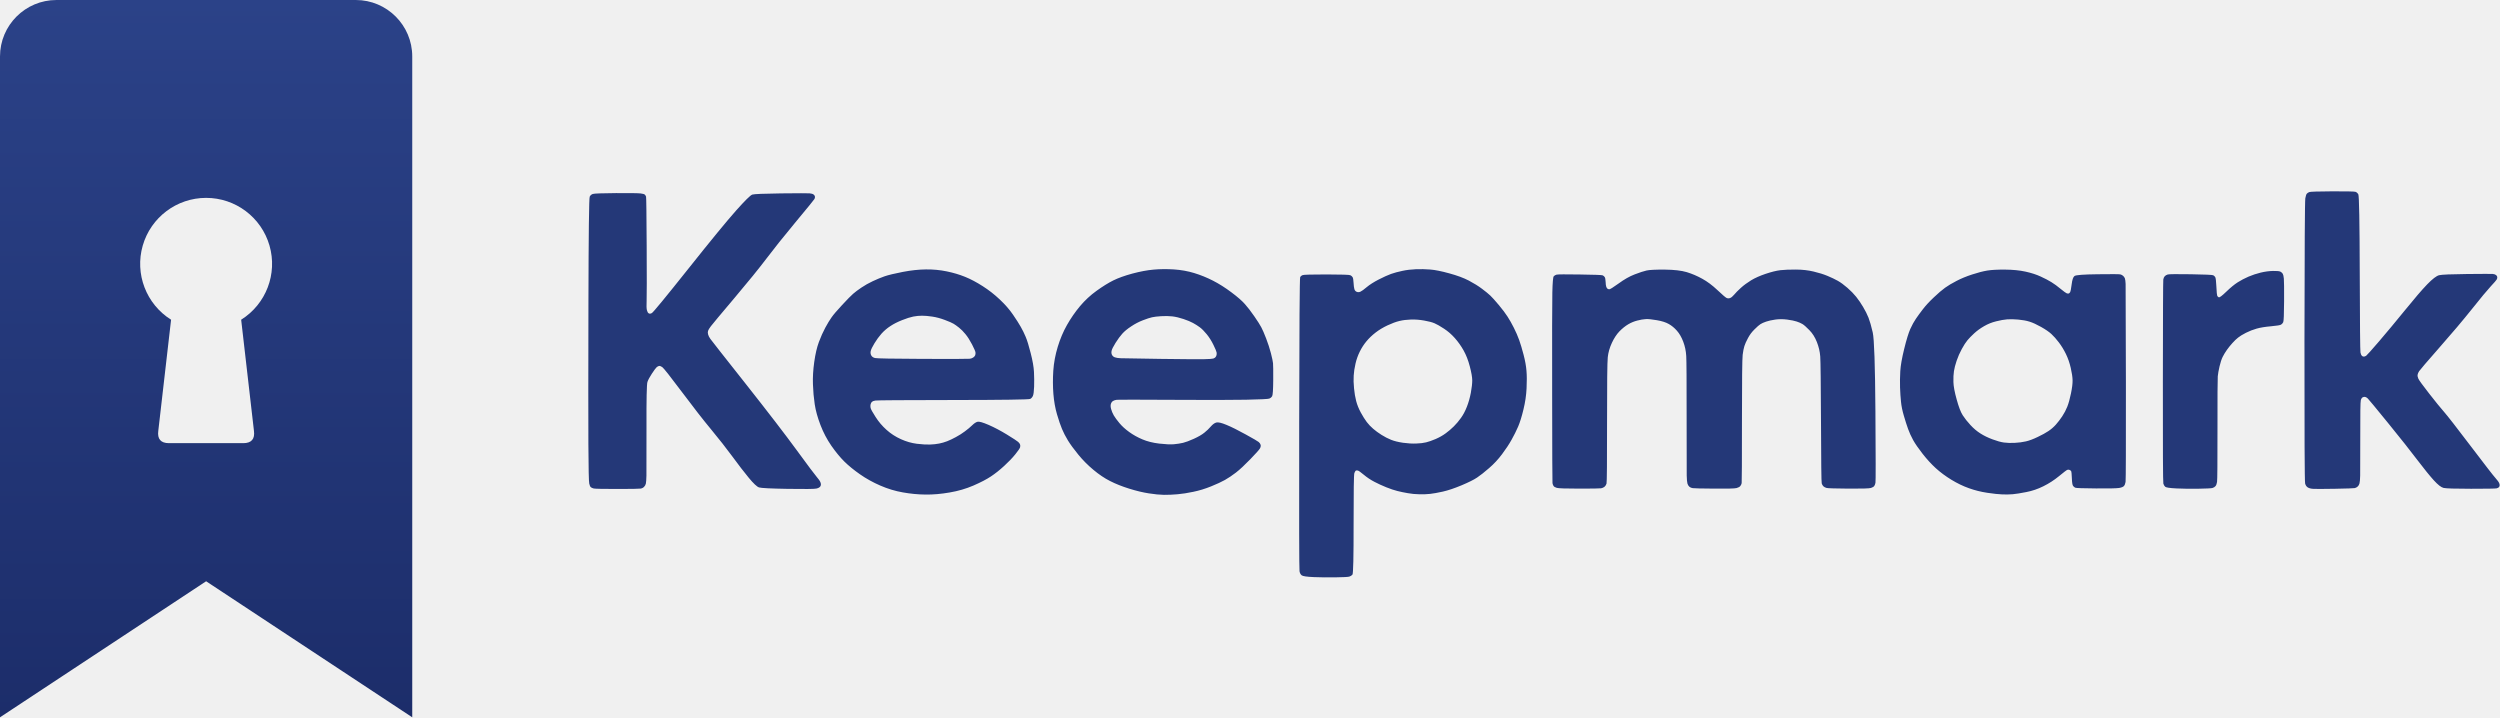
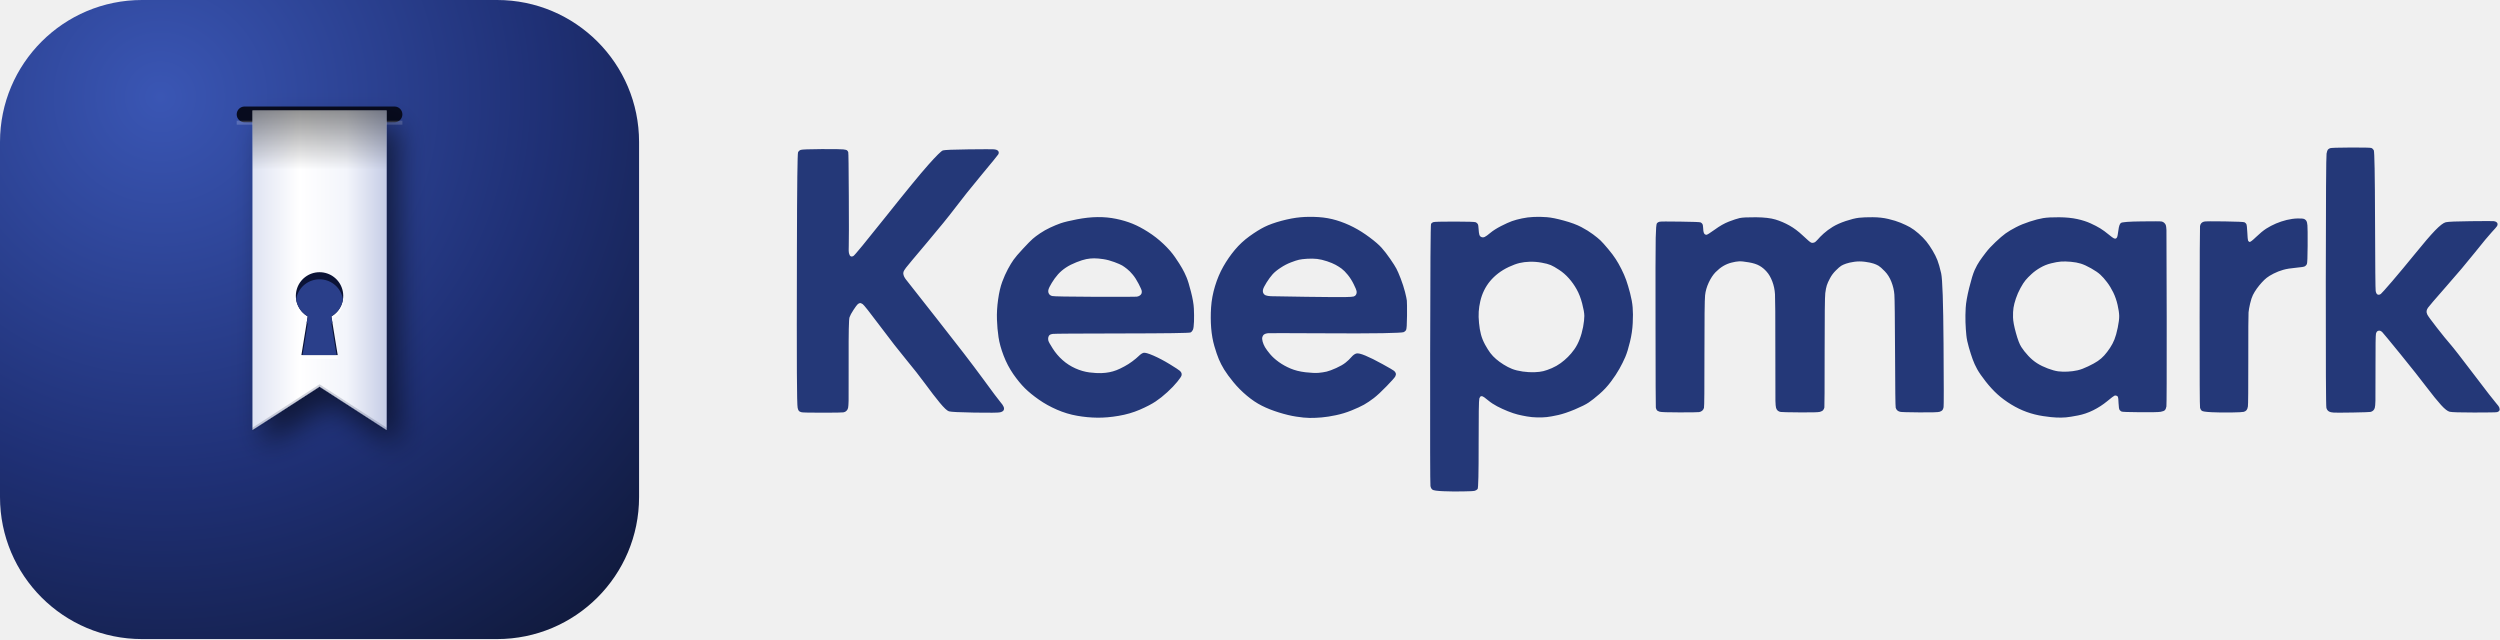
- <svg xmlns="http://www.w3.org/2000/svg" viewBox="0 0 522.79 150" width="522.79" height="150">
+ <svg xmlns="http://www.w3.org/2000/svg" viewBox="0 0 586.79 150" width="586.79" height="150">
  <defs>
-     <linearGradient id="g" x1="0" y1="0" x2="0" y2="1">
-       <stop offset="0" stop-color="#2B4288" />
-       <stop offset="1" stop-color="#1C2D6A" />
+     <radialGradient id="r" cx="0.25" cy="0.15" r="1.1">
+       <stop offset="0" stop-color="#3a56b4" />
+       <stop offset="0.55" stop-color="#1f3075" />
+       <stop offset="1" stop-color="#0f1838" />
+     </radialGradient>
+     <filter id="s" x="-50%" y="-20%" width="200%" height="150%">
+       <feDropShadow dx="3" dy="4" stdDeviation="3.5" flood-color="#000" flood-opacity="0.55" />
+     </filter>
+     <linearGradient id="c" x1="0" y1="0" x2="1" y2="0">
+       <stop offset="0" stop-color="#dfe3f2" />
+       <stop offset="0.35" stop-color="#fff" />
+       <stop offset="0.7" stop-color="#f3f5fb" />
+       <stop offset="1" stop-color="#c6cde6" />
    </linearGradient>
+     <linearGradient id="t" x1="0" y1="0" x2="0" y2="1">
+       <stop offset="0" stop-color="#000" stop-opacity="0.45" />
+       <stop offset="1" stop-color="#000" stop-opacity="0" />
+     </linearGradient>
+     <clipPath id="k">
+       <path d="M54 42a6 6 0 0 0-3 11.2L49.4 63h9.2L57 53.2A6 6 0 0 0 54 42z" />
+     </clipPath>
+     <clipPath id="b">
+       <path d="M37 1h34v81l-17-11-17 11z" />
+     </clipPath>
+     <clipPath id="q">
+       <rect width="108" height="108" rx="24" />
+     </clipPath>
  </defs>
-   <path transform="translate(0.000,0.000) scale(0.86207)" fill-rule="evenodd" fill="url(#g)" d="M0,13.7 A13.7,13.7 0 0 1 13.7,0 L86.3,0 A13.7,13.7 0 0 1 100,13.7 L100,174 L50,141 L0,174 Z M41.500,77.555 A16.000,16.000 0 1 1 58.500,77.555 L61.600,104.500 Q62.000,107.500 59.000,107.500 L41.000,107.500 Q38.000,107.500 38.400,104.500 Z" />
-   <path transform="translate(123.000,40.000) scale(1)" fill-rule="evenodd" fill="#243878" d="M359.90,0.17 Q360.23,0.03 364.73,0.01 Q369.23,0.00 369.56,0.11 Q369.90,0.22 370.16,0.63 Q370.42,1.03 370.46,17.12 Q370.51,33.20 370.61,33.70 Q370.71,34.20 370.89,34.39 Q371.06,34.57 371.31,34.57 Q371.56,34.57 371.82,34.38 Q372.07,34.20 374.51,31.37 Q376.94,28.53 379.92,24.87 Q382.89,21.20 384.56,19.47 Q386.23,17.75 387.06,17.55 Q387.90,17.35 392.90,17.30 Q397.90,17.25 398.31,17.29 Q398.73,17.34 398.96,17.52 Q399.20,17.70 399.22,17.95 Q399.24,18.20 399.10,18.45 Q398.96,18.70 397.84,19.90 Q396.73,21.10 393.90,24.65 Q391.06,28.21 387.10,32.70 Q383.15,37.20 382.88,37.62 Q382.61,38.03 382.56,38.37 Q382.50,38.70 382.72,39.20 Q382.95,39.70 384.96,42.28 Q386.98,44.87 388.08,46.12 Q389.18,47.37 393.66,53.28 Q398.15,59.20 398.83,59.95 Q399.51,60.70 399.65,61.12 Q399.79,61.53 399.63,61.78 Q399.47,62.03 399.10,62.12 Q398.73,62.21 393.73,62.21 Q388.73,62.21 387.98,62.03 Q387.23,61.85 385.95,60.44 Q384.67,59.03 382.53,56.22 Q380.40,53.40 376.40,48.48 Q372.40,43.57 372.15,43.34 Q371.90,43.10 371.65,43.02 Q371.40,42.93 371.11,43.07 Q370.82,43.20 370.68,43.70 Q370.55,44.20 370.57,51.20 Q370.58,58.20 370.55,59.45 Q370.52,60.70 370.40,61.12 Q370.28,61.53 370.01,61.76 Q369.73,62.00 369.40,62.07 Q369.06,62.14 365.31,62.21 Q361.56,62.27 360.81,62.23 Q360.06,62.20 359.63,61.95 Q359.20,61.70 359.04,61.12 Q358.88,60.53 358.90,31.37 Q358.93,2.20 359.08,1.45 Q359.22,0.70 359.39,0.51 Q359.56,0.31 359.90,0.17Z M5.81,0.38 Q10.23,0.36 10.95,0.45 Q11.66,0.53 11.84,0.70 Q12.02,0.87 12.10,1.12 Q12.18,1.37 12.23,11.37 Q12.28,21.37 12.22,22.87 Q12.15,24.37 12.28,24.86 Q12.40,25.36 12.65,25.52 Q12.90,25.69 13.31,25.47 Q13.73,25.25 20.90,16.25 Q28.06,7.25 30.90,4.06 Q33.74,0.87 34.32,0.69 Q34.90,0.51 40.31,0.44 Q45.73,0.38 46.31,0.43 Q46.90,0.49 47.14,0.68 Q47.39,0.87 47.42,1.12 Q47.45,1.37 47.31,1.62 Q47.18,1.87 43.37,6.45 Q39.57,11.03 37.24,14.12 Q34.91,17.20 30.54,22.37 Q26.18,27.53 25.67,28.20 Q25.16,28.87 25.06,29.20 Q24.96,29.53 25.08,29.95 Q25.19,30.37 25.55,30.87 Q25.90,31.37 32.95,40.28 Q39.99,49.20 43.59,54.12 Q47.18,59.03 47.79,59.73 Q48.40,60.42 48.58,60.89 Q48.76,61.37 48.55,61.70 Q48.34,62.03 47.70,62.17 Q47.06,62.31 41.73,62.23 Q36.40,62.14 35.73,61.93 Q35.06,61.71 33.56,59.89 Q32.06,58.07 30.15,55.46 Q28.23,52.85 25.73,49.83 Q23.23,46.82 19.57,41.93 Q15.90,37.03 15.48,36.76 Q15.06,36.48 14.81,36.53 Q14.56,36.58 14.30,36.81 Q14.05,37.03 13.33,38.12 Q12.62,39.20 12.39,39.87 Q12.16,40.53 12.19,49.37 Q12.21,58.20 12.18,59.45 Q12.15,60.70 12.06,61.12 Q11.97,61.53 11.68,61.81 Q11.40,62.10 10.98,62.17 Q10.56,62.25 6.06,62.25 Q1.56,62.25 1.15,62.15 Q0.73,62.04 0.54,61.87 Q0.35,61.70 0.22,61.12 Q0.08,60.53 0.04,52.87 Q0.00,45.20 0.05,23.37 Q0.10,1.53 0.32,1.12 Q0.54,0.70 0.97,0.56 Q1.40,0.41 5.81,0.38Z M118.23,16.38 Q120.23,16.20 122.48,16.34 Q124.73,16.49 126.73,17.10 Q128.73,17.71 130.65,18.69 Q132.56,19.67 134.48,21.11 Q136.40,22.54 137.31,23.57 Q138.23,24.60 139.30,26.15 Q140.37,27.70 140.76,28.45 Q141.16,29.20 141.77,30.78 Q142.38,32.37 142.77,33.87 Q143.15,35.37 143.21,35.95 Q143.27,36.53 143.25,39.53 Q143.23,42.53 143.02,42.87 Q142.81,43.20 142.44,43.35 Q142.06,43.50 137.56,43.59 Q133.06,43.68 122.06,43.61 Q111.06,43.55 110.56,43.60 Q110.06,43.66 109.76,43.85 Q109.45,44.03 109.31,44.45 Q109.17,44.87 109.35,45.53 Q109.53,46.20 109.91,46.87 Q110.30,47.53 111.10,48.49 Q111.90,49.45 113.15,50.35 Q114.40,51.25 115.90,51.88 Q117.40,52.52 119.40,52.76 Q121.40,52.99 122.48,52.90 Q123.56,52.80 124.40,52.60 Q125.23,52.40 126.65,51.76 Q128.06,51.12 128.84,50.49 Q129.62,49.87 130.19,49.20 Q130.77,48.53 131.33,48.36 Q131.90,48.19 133.48,48.85 Q135.06,49.50 137.48,50.84 Q139.90,52.17 140.21,52.43 Q140.53,52.70 140.62,53.03 Q140.70,53.37 140.47,53.78 Q140.23,54.20 138.46,56.03 Q136.68,57.87 135.46,58.82 Q134.23,59.76 133.15,60.37 Q132.06,60.98 130.23,61.72 Q128.40,62.46 126.56,62.84 Q124.73,63.23 123.23,63.36 Q121.73,63.49 120.40,63.48 Q119.06,63.46 117.23,63.17 Q115.40,62.89 113.15,62.19 Q110.90,61.49 109.15,60.60 Q107.40,59.72 105.65,58.25 Q103.90,56.79 102.50,55.08 Q101.10,53.37 100.33,52.12 Q99.57,50.87 99.08,49.70 Q98.59,48.53 98.03,46.62 Q97.47,44.70 97.28,42.37 Q97.10,40.03 97.26,37.53 Q97.43,35.03 98.19,32.53 Q98.95,30.03 100.13,27.95 Q101.31,25.87 102.84,24.03 Q104.38,22.20 106.30,20.82 Q108.23,19.43 109.79,18.65 Q111.36,17.87 113.79,17.21 Q116.23,16.56 118.23,16.38Z M65.79,16.86 Q68.40,16.36 70.65,16.34 Q72.90,16.32 74.98,16.75 Q77.06,17.18 78.81,17.89 Q80.56,18.60 82.48,19.83 Q84.40,21.05 86.07,22.63 Q87.74,24.20 88.82,25.78 Q89.91,27.37 90.47,28.37 Q91.04,29.37 91.49,30.45 Q91.95,31.53 92.54,33.87 Q93.14,36.20 93.22,37.78 Q93.30,39.37 93.25,40.87 Q93.19,42.37 93.00,42.78 Q92.82,43.20 92.44,43.42 Q92.06,43.63 76.31,43.65 Q60.56,43.67 60.06,43.76 Q59.56,43.84 59.35,44.02 Q59.15,44.20 59.06,44.53 Q58.97,44.87 59.05,45.28 Q59.13,45.70 60.10,47.20 Q61.06,48.71 62.40,49.90 Q63.73,51.09 65.40,51.84 Q67.06,52.59 68.73,52.80 Q70.40,53.00 71.48,52.96 Q72.56,52.92 73.40,52.75 Q74.23,52.59 75.06,52.27 Q75.90,51.94 76.89,51.40 Q77.89,50.87 78.78,50.20 Q79.68,49.53 80.29,48.94 Q80.90,48.34 81.40,48.20 Q81.90,48.06 83.73,48.85 Q85.56,49.65 87.56,50.87 Q89.56,52.10 89.90,52.40 Q90.23,52.69 90.31,52.95 Q90.40,53.20 90.32,53.53 Q90.23,53.87 89.32,55.00 Q88.40,56.14 86.98,57.44 Q85.56,58.74 84.22,59.63 Q82.87,60.53 80.55,61.54 Q78.23,62.54 75.56,62.99 Q72.90,63.45 70.56,63.42 Q68.23,63.40 65.81,62.97 Q63.40,62.55 61.08,61.54 Q58.76,60.53 56.83,59.18 Q54.90,57.83 53.56,56.51 Q52.23,55.19 50.84,53.20 Q49.46,51.20 48.57,48.87 Q47.67,46.53 47.37,44.53 Q47.07,42.53 47.00,40.37 Q46.92,38.20 47.27,35.70 Q47.62,33.20 48.24,31.53 Q48.86,29.87 49.58,28.53 Q50.30,27.20 50.89,26.37 Q51.47,25.53 53.10,23.78 Q54.73,22.02 55.40,21.44 Q56.06,20.86 57.15,20.13 Q58.23,19.40 59.51,18.80 Q60.79,18.20 61.98,17.78 Q63.18,17.37 65.79,16.86Z M170.23,16.65 Q171.56,16.36 173.06,16.30 Q174.56,16.24 176.06,16.36 Q177.56,16.47 180.06,17.16 Q182.56,17.84 184.16,18.68 Q185.77,19.53 186.91,20.39 Q188.06,21.25 188.65,21.81 Q189.23,22.36 190.42,23.78 Q191.61,25.20 192.25,26.21 Q192.90,27.21 193.57,28.54 Q194.24,29.87 194.69,31.12 Q195.13,32.37 195.61,34.20 Q196.09,36.03 196.21,37.53 Q196.34,39.03 196.23,41.20 Q196.13,43.37 195.58,45.62 Q195.04,47.87 194.47,49.20 Q193.90,50.52 193.10,51.95 Q192.31,53.37 191.10,54.98 Q189.90,56.59 188.39,57.89 Q186.88,59.20 185.89,59.86 Q184.90,60.53 182.65,61.48 Q180.40,62.42 178.73,62.80 Q177.06,63.17 176.06,63.28 Q175.06,63.39 173.81,63.36 Q172.56,63.34 171.40,63.13 Q170.23,62.93 169.23,62.68 Q168.23,62.43 166.90,61.90 Q165.56,61.36 164.40,60.75 Q163.23,60.14 162.23,59.31 Q161.23,58.48 160.98,58.41 Q160.73,58.34 160.56,58.40 Q160.40,58.47 160.22,58.92 Q160.05,59.37 160.06,69.62 Q160.07,79.87 159.82,80.16 Q159.56,80.46 159.15,80.58 Q158.73,80.70 156.31,80.73 Q153.90,80.77 151.73,80.68 Q149.56,80.59 149.21,80.31 Q148.85,80.03 148.75,79.45 Q148.64,78.87 148.68,48.53 Q148.72,18.20 148.89,17.93 Q149.06,17.66 149.40,17.53 Q149.73,17.39 154.40,17.39 Q159.06,17.40 159.37,17.55 Q159.68,17.70 159.84,17.95 Q160.01,18.20 160.05,19.12 Q160.10,20.03 160.22,20.45 Q160.34,20.87 160.70,21.02 Q161.06,21.18 161.48,21.00 Q161.90,20.81 162.81,20.04 Q163.73,19.27 165.31,18.45 Q166.90,17.64 167.90,17.28 Q168.90,16.93 170.23,16.65Z M221.31,16.57 Q222.23,16.36 225.15,16.38 Q228.06,16.41 229.73,16.91 Q231.40,17.42 232.98,18.30 Q234.56,19.17 236.15,20.67 Q237.73,22.16 238.06,22.31 Q238.40,22.46 238.77,22.33 Q239.15,22.20 239.64,21.62 Q240.13,21.03 241.04,20.20 Q241.96,19.37 243.18,18.62 Q244.40,17.88 246.23,17.26 Q248.06,16.65 249.31,16.50 Q250.56,16.36 252.56,16.37 Q254.56,16.38 256.23,16.78 Q257.90,17.17 259.15,17.69 Q260.40,18.21 261.31,18.72 Q262.23,19.24 263.31,20.18 Q264.40,21.13 265.15,22.06 Q265.90,23.00 266.60,24.18 Q267.31,25.37 267.74,26.45 Q268.16,27.53 268.62,29.53 Q269.08,31.53 269.18,46.03 Q269.28,60.53 269.19,60.95 Q269.11,61.37 268.94,61.62 Q268.76,61.87 268.25,62.04 Q267.73,62.21 263.56,62.18 Q259.40,62.15 258.98,62.04 Q258.56,61.93 258.31,61.70 Q258.06,61.46 257.95,61.08 Q257.84,60.70 257.80,48.37 Q257.75,36.03 257.64,34.53 Q257.53,33.03 256.94,31.53 Q256.35,30.03 255.37,29.04 Q254.40,28.04 253.90,27.75 Q253.40,27.46 252.73,27.24 Q252.06,27.01 250.73,26.83 Q249.40,26.66 248.23,26.83 Q247.06,27.00 246.31,27.26 Q245.56,27.52 245.15,27.78 Q244.73,28.04 243.90,28.87 Q243.06,29.69 242.53,30.70 Q241.99,31.70 241.78,32.37 Q241.57,33.03 241.42,34.20 Q241.27,35.37 241.27,48.03 Q241.27,60.70 241.21,61.03 Q241.14,61.37 240.93,61.63 Q240.73,61.90 240.15,62.06 Q239.56,62.22 235.48,62.18 Q231.40,62.15 230.98,62.08 Q230.56,62.02 230.27,61.78 Q229.99,61.53 229.87,61.12 Q229.75,60.70 229.72,59.45 Q229.69,58.20 229.70,47.12 Q229.71,36.03 229.62,34.45 Q229.53,32.87 228.99,31.45 Q228.45,30.03 227.67,29.16 Q226.90,28.28 225.98,27.76 Q225.06,27.23 223.48,26.96 Q221.90,26.68 221.15,26.73 Q220.40,26.77 219.40,27.03 Q218.40,27.28 217.48,27.82 Q216.56,28.37 215.66,29.28 Q214.77,30.20 214.07,31.70 Q213.37,33.20 213.21,34.70 Q213.05,36.20 213.06,48.45 Q213.07,60.70 212.95,61.12 Q212.83,61.53 212.54,61.78 Q212.24,62.03 211.82,62.11 Q211.40,62.18 207.23,62.18 Q203.06,62.18 202.55,62.02 Q202.04,61.87 201.87,61.62 Q201.71,61.37 201.65,61.03 Q201.60,60.70 201.58,42.53 Q201.55,24.37 201.62,21.20 Q201.69,18.03 201.91,17.78 Q202.13,17.53 202.51,17.43 Q202.90,17.33 207.40,17.40 Q211.90,17.46 212.15,17.58 Q212.40,17.70 212.57,17.94 Q212.73,18.19 212.76,18.94 Q212.79,19.70 212.89,19.95 Q212.98,20.20 213.10,20.33 Q213.23,20.45 213.48,20.50 Q213.73,20.55 215.48,19.28 Q217.23,18.00 218.81,17.39 Q220.40,16.78 221.31,16.57Z M292.56,16.58 Q293.90,16.36 296.31,16.38 Q298.73,16.40 300.56,16.80 Q302.38,17.20 303.72,17.82 Q305.06,18.43 305.98,19.00 Q306.90,19.57 307.90,20.40 Q308.90,21.22 309.15,21.32 Q309.40,21.42 309.56,21.39 Q309.73,21.36 309.89,21.11 Q310.04,20.87 310.22,19.45 Q310.39,18.03 310.81,17.72 Q311.23,17.40 315.65,17.35 Q320.06,17.29 320.40,17.38 Q320.73,17.46 320.98,17.69 Q321.23,17.91 321.35,18.22 Q321.46,18.53 321.50,19.37 Q321.53,20.20 321.56,40.20 Q321.58,60.20 321.49,60.78 Q321.39,61.37 321.14,61.64 Q320.90,61.91 320.15,62.04 Q319.40,62.17 315.31,62.14 Q311.23,62.11 310.98,61.99 Q310.72,61.87 310.52,61.62 Q310.31,61.37 310.26,60.03 Q310.21,58.70 310.11,58.53 Q310.02,58.37 309.79,58.27 Q309.56,58.17 309.31,58.25 Q309.06,58.34 307.56,59.58 Q306.06,60.81 304.31,61.68 Q302.56,62.55 300.73,62.90 Q298.90,63.26 297.90,63.35 Q296.90,63.43 295.73,63.39 Q294.56,63.35 292.56,63.05 Q290.56,62.75 288.73,62.09 Q286.90,61.44 285.06,60.32 Q283.23,59.20 281.81,57.91 Q280.40,56.62 279.06,54.91 Q277.72,53.20 277.07,52.03 Q276.43,50.87 276.01,49.70 Q275.59,48.53 275.13,46.95 Q274.66,45.37 274.53,44.03 Q274.39,42.70 274.33,41.03 Q274.28,39.37 274.38,37.62 Q274.48,35.87 275.20,32.95 Q275.92,30.03 276.48,28.78 Q277.05,27.53 277.64,26.67 Q278.23,25.80 279.10,24.67 Q279.97,23.53 281.38,22.20 Q282.78,20.87 283.75,20.17 Q284.73,19.47 286.15,18.74 Q287.56,18.00 289.40,17.40 Q291.23,16.80 292.56,16.58Z M349.73,17.01 Q351.06,16.69 352.31,16.66 Q353.56,16.63 353.90,16.82 Q354.23,17.01 354.37,17.27 Q354.52,17.53 354.59,18.28 Q354.66,19.03 354.64,23.03 Q354.62,27.03 354.46,27.37 Q354.30,27.70 354.01,27.88 Q353.73,28.07 351.90,28.23 Q350.06,28.39 348.90,28.72 Q347.73,29.05 346.65,29.60 Q345.56,30.16 345.02,30.60 Q344.47,31.03 343.85,31.72 Q343.23,32.40 342.70,33.14 Q342.18,33.87 341.80,34.62 Q341.43,35.37 341.14,36.62 Q340.85,37.87 340.77,38.70 Q340.70,39.53 340.71,49.87 Q340.72,60.20 340.62,60.78 Q340.53,61.37 340.30,61.65 Q340.06,61.93 339.65,62.05 Q339.23,62.16 336.73,62.20 Q334.23,62.24 332.15,62.14 Q330.06,62.04 329.78,61.79 Q329.50,61.53 329.39,61.12 Q329.27,60.70 329.29,39.78 Q329.31,18.87 329.38,18.45 Q329.45,18.03 329.67,17.78 Q329.90,17.52 330.31,17.40 Q330.73,17.28 335.15,17.35 Q339.56,17.42 339.82,17.56 Q340.08,17.70 340.24,17.95 Q340.40,18.20 340.48,19.91 Q340.56,21.62 340.65,21.83 Q340.73,22.05 340.98,22.17 Q341.23,22.28 342.56,20.99 Q343.90,19.70 344.95,19.03 Q346.00,18.37 347.20,17.85 Q348.40,17.34 349.73,17.01Z M69.81,26.02 Q68.90,26.02 67.98,26.20 Q67.06,26.38 65.65,26.94 Q64.23,27.50 63.19,28.19 Q62.15,28.87 61.33,29.78 Q60.52,30.70 59.87,31.78 Q59.21,32.87 59.09,33.37 Q58.96,33.87 59.18,34.30 Q59.40,34.73 59.98,34.87 Q60.56,35.01 69.98,35.05 Q79.40,35.08 79.81,35.02 Q80.23,34.96 80.53,34.75 Q80.84,34.53 80.93,34.28 Q81.02,34.03 80.99,33.70 Q80.96,33.37 80.27,32.03 Q79.58,30.70 78.89,29.87 Q78.20,29.03 77.55,28.52 Q76.90,28.00 76.40,27.70 Q75.90,27.40 74.56,26.90 Q73.23,26.40 71.98,26.21 Q70.73,26.02 69.81,26.02Z M119.81,26.12 Q118.56,26.20 117.90,26.35 Q117.23,26.50 115.98,26.98 Q114.73,27.46 113.55,28.25 Q112.36,29.03 111.69,29.78 Q111.02,30.53 110.28,31.70 Q109.55,32.87 109.45,33.37 Q109.35,33.87 109.54,34.22 Q109.73,34.58 110.13,34.72 Q110.53,34.87 111.30,34.91 Q112.06,34.95 119.65,35.05 Q127.23,35.15 128.81,35.11 Q130.40,35.08 130.71,34.98 Q131.02,34.87 131.17,34.70 Q131.32,34.53 131.39,34.28 Q131.46,34.03 131.41,33.70 Q131.36,33.37 130.75,32.12 Q130.14,30.87 129.35,29.90 Q128.56,28.93 127.90,28.44 Q127.23,27.95 126.48,27.54 Q125.73,27.13 124.48,26.71 Q123.23,26.29 122.15,26.16 Q121.06,26.04 119.81,26.12Z M172.06,26.82 Q170.73,26.86 169.65,27.12 Q168.56,27.38 167.15,28.04 Q165.73,28.71 164.65,29.55 Q163.56,30.39 162.74,31.38 Q161.92,32.37 161.35,33.53 Q160.77,34.70 160.46,36.03 Q160.15,37.37 160.08,38.53 Q160.00,39.70 160.15,41.20 Q160.29,42.70 160.60,43.87 Q160.90,45.03 161.56,46.26 Q162.23,47.48 162.81,48.25 Q163.40,49.02 164.15,49.66 Q164.90,50.31 165.90,50.94 Q166.90,51.57 167.90,51.97 Q168.90,52.37 170.40,52.59 Q171.90,52.80 173.15,52.75 Q174.40,52.71 175.23,52.50 Q176.06,52.30 177.23,51.80 Q178.40,51.29 179.31,50.62 Q180.23,49.95 181.02,49.16 Q181.82,48.37 182.53,47.37 Q183.24,46.37 183.76,45.03 Q184.28,43.70 184.58,42.12 Q184.87,40.53 184.87,39.53 Q184.86,38.53 184.36,36.62 Q183.86,34.70 183.06,33.28 Q182.27,31.87 181.23,30.70 Q180.19,29.53 178.96,28.73 Q177.73,27.92 176.98,27.60 Q176.23,27.28 174.81,27.03 Q173.40,26.78 172.06,26.82Z M296.73,26.78 Q295.73,26.86 294.40,27.20 Q293.06,27.53 291.90,28.21 Q290.73,28.88 289.83,29.71 Q288.94,30.53 288.42,31.16 Q287.90,31.78 287.24,32.99 Q286.58,34.20 286.16,35.45 Q285.74,36.70 285.60,37.62 Q285.46,38.53 285.49,39.87 Q285.52,41.20 286.17,43.53 Q286.81,45.87 287.44,46.84 Q288.06,47.81 289.06,48.89 Q290.06,49.97 291.15,50.65 Q292.23,51.34 293.65,51.87 Q295.06,52.40 296.06,52.54 Q297.06,52.67 298.31,52.61 Q299.56,52.55 300.65,52.30 Q301.73,52.05 303.13,51.37 Q304.54,50.70 305.38,50.13 Q306.23,49.56 306.91,48.80 Q307.60,48.03 308.25,47.05 Q308.90,46.06 309.30,45.05 Q309.71,44.03 310.07,42.28 Q310.43,40.53 310.41,39.53 Q310.39,38.53 310.03,36.95 Q309.67,35.37 309.02,34.03 Q308.37,32.70 307.55,31.62 Q306.73,30.54 305.98,29.85 Q305.23,29.16 303.81,28.36 Q302.40,27.57 301.40,27.26 Q300.40,26.95 299.06,26.83 Q297.73,26.71 296.73,26.78Z" />
+   <g transform="translate(0.000,0.000) scale(1.38889)">
+     <g clip-path="url(#q)">
+       <rect width="108" height="108" fill="url(#r)" />
+       <g transform="translate(18 18) scale(0.6667)">
+         <rect x="33" y="0" width="42" height="4" rx="2" fill="#070b1e" />
+         <rect x="33" y="3.6" width="42" height="1" fill="rgba(255,255,255,0.18)" />
+         <path d="M37 1h34v81l-17-11-17 11z" fill="url(#c)" filter="url(#s)" />
+         <rect x="37" y="0" width="34" height="16" fill="url(#t)" clip-path="url(#b)" />
+         <path d="M37 82l17-11 17 11" fill="none" stroke="rgba(20,30,70,0.18)" stroke-width="1" />
+         <path d="M54 42a6 6 0 0 0-3 11.2L49.4 63h9.2L57 53.2A6 6 0 0 0 54 42z" fill="#fff" fill-opacity="0.9" transform="translate(0 1)" />
+         <g clip-path="url(#k)">
+           <rect x="40" y="38" width="28" height="30" fill="#0b1336" />
+           <path d="M54 42a6 6 0 0 0-3 11.2L49.4 63h9.2L57 53.2A6 6 0 0 0 54 42z" fill="#2a3f8a" transform="translate(0 1.8)" />
+         </g>
+       </g>
+     </g>
+   </g>
+   <path transform="translate(187.000,34.615) scale(1)" fill-rule="evenodd" fill="#243878" d="M359.90,0.17 Q360.23,0.03 364.73,0.01 Q369.23,0.00 369.56,0.11 Q369.90,0.22 370.16,0.63 Q370.42,1.03 370.46,17.12 Q370.51,33.20 370.61,33.70 Q370.71,34.20 370.89,34.39 Q371.06,34.57 371.31,34.57 Q371.56,34.57 371.82,34.38 Q372.07,34.20 374.51,31.37 Q376.94,28.53 379.92,24.87 Q382.89,21.20 384.56,19.47 Q386.23,17.75 387.06,17.55 Q387.90,17.35 392.90,17.30 Q397.90,17.25 398.31,17.29 Q398.73,17.34 398.96,17.52 Q399.20,17.70 399.22,17.95 Q399.24,18.20 399.10,18.45 Q398.96,18.70 397.84,19.90 Q396.73,21.10 393.90,24.65 Q391.06,28.21 387.10,32.70 Q383.15,37.20 382.88,37.62 Q382.61,38.03 382.56,38.37 Q382.50,38.70 382.72,39.20 Q382.95,39.70 384.96,42.28 Q386.98,44.87 388.08,46.12 Q389.18,47.37 393.66,53.28 Q398.15,59.20 398.83,59.95 Q399.51,60.70 399.65,61.12 Q399.79,61.53 399.63,61.78 Q399.47,62.03 399.10,62.12 Q398.73,62.21 393.73,62.21 Q388.73,62.21 387.98,62.03 Q387.23,61.85 385.95,60.44 Q384.67,59.03 382.53,56.22 Q380.40,53.40 376.40,48.48 Q372.40,43.57 372.15,43.34 Q371.90,43.10 371.65,43.02 Q371.40,42.93 371.11,43.07 Q370.82,43.20 370.68,43.70 Q370.55,44.20 370.57,51.20 Q370.58,58.20 370.55,59.45 Q370.52,60.70 370.40,61.12 Q370.28,61.53 370.01,61.76 Q369.73,62.00 369.40,62.07 Q369.06,62.14 365.31,62.21 Q361.56,62.27 360.81,62.23 Q360.06,62.20 359.63,61.95 Q359.20,61.70 359.04,61.12 Q358.88,60.53 358.90,31.37 Q358.93,2.20 359.08,1.45 Q359.22,0.70 359.39,0.51 Q359.56,0.31 359.90,0.17Z M5.81,0.38 Q10.23,0.36 10.95,0.45 Q11.66,0.53 11.84,0.70 Q12.02,0.87 12.10,1.12 Q12.18,1.37 12.23,11.37 Q12.28,21.37 12.22,22.87 Q12.15,24.37 12.28,24.86 Q12.40,25.36 12.65,25.52 Q12.90,25.69 13.31,25.47 Q13.73,25.25 20.90,16.25 Q28.06,7.25 30.90,4.06 Q33.74,0.87 34.32,0.69 Q34.90,0.51 40.31,0.44 Q45.73,0.38 46.31,0.43 Q46.90,0.49 47.14,0.68 Q47.39,0.87 47.42,1.12 Q47.45,1.37 47.31,1.62 Q47.18,1.87 43.37,6.45 Q39.57,11.03 37.24,14.12 Q34.91,17.20 30.54,22.37 Q26.18,27.53 25.67,28.20 Q25.16,28.87 25.06,29.20 Q24.96,29.53 25.08,29.95 Q25.19,30.37 25.55,30.87 Q25.90,31.37 32.95,40.28 Q39.99,49.20 43.59,54.12 Q47.18,59.03 47.79,59.73 Q48.40,60.42 48.58,60.89 Q48.76,61.37 48.55,61.70 Q48.34,62.03 47.70,62.17 Q47.06,62.31 41.73,62.23 Q36.40,62.14 35.73,61.93 Q35.06,61.71 33.56,59.89 Q32.06,58.07 30.15,55.46 Q28.23,52.85 25.73,49.83 Q23.23,46.82 19.57,41.93 Q15.90,37.03 15.48,36.76 Q15.06,36.48 14.81,36.53 Q14.56,36.58 14.30,36.81 Q14.05,37.03 13.33,38.12 Q12.62,39.20 12.39,39.87 Q12.16,40.53 12.19,49.37 Q12.21,58.20 12.18,59.45 Q12.15,60.70 12.06,61.12 Q11.97,61.53 11.68,61.81 Q11.40,62.10 10.98,62.17 Q10.56,62.25 6.06,62.25 Q1.56,62.25 1.15,62.15 Q0.73,62.04 0.54,61.87 Q0.35,61.70 0.22,61.12 Q0.08,60.53 0.04,52.87 Q0.00,45.20 0.05,23.37 Q0.10,1.53 0.32,1.12 Q0.54,0.70 0.97,0.56 Q1.40,0.41 5.81,0.38Z M118.23,16.38 Q120.23,16.20 122.48,16.34 Q124.73,16.49 126.73,17.10 Q128.73,17.71 130.65,18.69 Q132.56,19.67 134.48,21.11 Q136.40,22.54 137.31,23.57 Q138.23,24.60 139.30,26.15 Q140.37,27.70 140.76,28.45 Q141.16,29.20 141.77,30.78 Q142.38,32.37 142.77,33.87 Q143.15,35.37 143.21,35.95 Q143.27,36.53 143.25,39.53 Q143.23,42.53 143.02,42.87 Q142.81,43.20 142.44,43.35 Q142.06,43.50 137.56,43.59 Q133.06,43.68 122.06,43.61 Q111.06,43.55 110.56,43.60 Q110.06,43.66 109.76,43.85 Q109.45,44.03 109.31,44.45 Q109.17,44.87 109.35,45.53 Q109.53,46.20 109.91,46.87 Q110.30,47.53 111.10,48.49 Q111.90,49.45 113.15,50.35 Q114.40,51.25 115.90,51.88 Q117.40,52.52 119.40,52.76 Q121.40,52.99 122.48,52.90 Q123.56,52.80 124.40,52.60 Q125.23,52.40 126.65,51.76 Q128.06,51.12 128.84,50.49 Q129.62,49.87 130.19,49.20 Q130.77,48.53 131.33,48.36 Q131.90,48.19 133.48,48.85 Q135.06,49.50 137.48,50.84 Q139.90,52.17 140.21,52.43 Q140.53,52.70 140.62,53.03 Q140.70,53.37 140.47,53.78 Q140.23,54.20 138.46,56.03 Q136.68,57.87 135.46,58.82 Q134.23,59.76 133.15,60.37 Q132.06,60.98 130.23,61.72 Q128.40,62.46 126.56,62.84 Q124.73,63.23 123.23,63.36 Q121.73,63.49 120.40,63.48 Q119.06,63.46 117.23,63.17 Q115.40,62.89 113.15,62.19 Q110.90,61.49 109.15,60.60 Q107.40,59.72 105.65,58.25 Q103.90,56.79 102.50,55.08 Q101.10,53.37 100.33,52.12 Q99.57,50.87 99.08,49.70 Q98.59,48.53 98.03,46.62 Q97.47,44.70 97.28,42.37 Q97.10,40.03 97.26,37.53 Q97.43,35.03 98.19,32.53 Q98.95,30.03 100.13,27.95 Q101.31,25.87 102.84,24.03 Q104.38,22.20 106.30,20.82 Q108.23,19.43 109.79,18.65 Q111.36,17.87 113.79,17.21 Q116.23,16.56 118.23,16.38Z M65.79,16.86 Q68.40,16.36 70.65,16.34 Q72.90,16.32 74.98,16.75 Q77.06,17.18 78.81,17.89 Q80.56,18.60 82.48,19.83 Q84.40,21.05 86.07,22.63 Q87.74,24.20 88.82,25.78 Q89.91,27.37 90.47,28.37 Q91.04,29.37 91.49,30.45 Q91.95,31.53 92.54,33.87 Q93.14,36.20 93.22,37.78 Q93.30,39.37 93.25,40.87 Q93.19,42.37 93.00,42.78 Q92.82,43.20 92.44,43.42 Q92.06,43.63 76.31,43.65 Q60.56,43.67 60.06,43.76 Q59.56,43.84 59.35,44.02 Q59.15,44.20 59.06,44.53 Q58.97,44.87 59.05,45.28 Q59.13,45.70 60.10,47.20 Q61.06,48.71 62.40,49.90 Q63.73,51.09 65.40,51.84 Q67.06,52.59 68.73,52.80 Q70.40,53.00 71.48,52.96 Q72.56,52.92 73.40,52.75 Q74.23,52.59 75.06,52.27 Q75.90,51.94 76.89,51.40 Q77.89,50.87 78.78,50.20 Q79.68,49.53 80.29,48.94 Q80.90,48.34 81.40,48.20 Q81.90,48.06 83.73,48.85 Q85.56,49.65 87.56,50.87 Q89.56,52.10 89.90,52.40 Q90.23,52.69 90.31,52.95 Q90.40,53.20 90.32,53.53 Q90.23,53.87 89.32,55.00 Q88.40,56.14 86.98,57.44 Q85.56,58.74 84.22,59.63 Q82.87,60.53 80.55,61.54 Q78.23,62.54 75.56,62.99 Q72.90,63.45 70.56,63.42 Q68.23,63.40 65.81,62.97 Q63.40,62.55 61.08,61.54 Q58.76,60.53 56.83,59.18 Q54.90,57.83 53.56,56.51 Q52.23,55.19 50.84,53.20 Q49.46,51.20 48.57,48.87 Q47.67,46.53 47.37,44.53 Q47.07,42.53 47.00,40.37 Q46.92,38.20 47.27,35.70 Q47.62,33.20 48.24,31.53 Q48.86,29.87 49.58,28.53 Q50.30,27.20 50.89,26.37 Q51.47,25.53 53.10,23.78 Q54.73,22.02 55.40,21.44 Q56.06,20.86 57.15,20.13 Q58.23,19.40 59.51,18.80 Q60.79,18.20 61.98,17.78 Q63.18,17.37 65.79,16.86Z M170.23,16.65 Q171.56,16.36 173.06,16.30 Q174.56,16.24 176.06,16.36 Q177.56,16.47 180.06,17.16 Q182.56,17.84 184.16,18.68 Q185.77,19.53 186.91,20.39 Q188.06,21.25 188.65,21.81 Q189.23,22.36 190.42,23.78 Q191.61,25.20 192.25,26.21 Q192.90,27.21 193.57,28.54 Q194.24,29.87 194.69,31.12 Q195.13,32.37 195.61,34.20 Q196.09,36.03 196.21,37.53 Q196.34,39.03 196.23,41.20 Q196.13,43.37 195.58,45.62 Q195.04,47.87 194.47,49.20 Q193.90,50.52 193.10,51.95 Q192.31,53.37 191.10,54.98 Q189.90,56.59 188.39,57.89 Q186.88,59.20 185.89,59.86 Q184.90,60.53 182.65,61.48 Q180.40,62.42 178.73,62.80 Q177.06,63.17 176.06,63.28 Q175.06,63.39 173.81,63.36 Q172.56,63.34 171.40,63.13 Q170.23,62.93 169.23,62.68 Q168.23,62.43 166.90,61.90 Q165.56,61.36 164.40,60.75 Q163.23,60.14 162.23,59.31 Q161.23,58.48 160.98,58.41 Q160.73,58.34 160.56,58.40 Q160.40,58.47 160.22,58.92 Q160.05,59.37 160.06,69.62 Q160.07,79.87 159.82,80.16 Q159.56,80.46 159.15,80.58 Q158.73,80.70 156.31,80.73 Q153.90,80.77 151.73,80.68 Q149.56,80.59 149.21,80.31 Q148.85,80.03 148.75,79.45 Q148.64,78.87 148.68,48.53 Q148.72,18.20 148.89,17.93 Q149.06,17.66 149.40,17.53 Q149.73,17.39 154.40,17.39 Q159.06,17.40 159.37,17.55 Q159.68,17.70 159.84,17.95 Q160.01,18.20 160.05,19.12 Q160.10,20.03 160.22,20.45 Q160.34,20.87 160.70,21.02 Q161.06,21.18 161.48,21.00 Q161.90,20.81 162.81,20.04 Q163.73,19.27 165.31,18.45 Q166.90,17.64 167.90,17.28 Q168.90,16.93 170.23,16.65Z M221.31,16.57 Q222.23,16.36 225.15,16.38 Q228.06,16.41 229.73,16.91 Q231.40,17.42 232.98,18.30 Q234.56,19.17 236.15,20.67 Q237.73,22.16 238.06,22.31 Q238.40,22.46 238.77,22.33 Q239.15,22.20 239.64,21.62 Q240.13,21.03 241.04,20.20 Q241.96,19.37 243.18,18.62 Q244.40,17.88 246.23,17.26 Q248.06,16.65 249.31,16.50 Q250.56,16.36 252.56,16.37 Q254.56,16.38 256.23,16.78 Q257.90,17.17 259.15,17.69 Q260.40,18.21 261.31,18.72 Q262.23,19.24 263.31,20.18 Q264.40,21.13 265.15,22.06 Q265.90,23.00 266.60,24.18 Q267.31,25.37 267.74,26.45 Q268.16,27.53 268.62,29.53 Q269.08,31.53 269.18,46.03 Q269.28,60.53 269.19,60.95 Q269.11,61.37 268.94,61.62 Q268.76,61.87 268.25,62.04 Q267.73,62.21 263.56,62.18 Q259.40,62.15 258.98,62.04 Q258.56,61.93 258.31,61.70 Q258.06,61.46 257.95,61.08 Q257.84,60.70 257.80,48.37 Q257.75,36.03 257.64,34.53 Q257.53,33.03 256.94,31.53 Q256.35,30.03 255.37,29.04 Q254.40,28.04 253.90,27.75 Q253.40,27.46 252.73,27.24 Q252.06,27.01 250.73,26.83 Q249.40,26.66 248.23,26.83 Q247.06,27.00 246.31,27.26 Q245.56,27.52 245.15,27.78 Q244.73,28.04 243.90,28.87 Q243.06,29.69 242.53,30.70 Q241.99,31.70 241.78,32.37 Q241.57,33.03 241.42,34.20 Q241.27,35.37 241.27,48.03 Q241.27,60.70 241.21,61.03 Q241.14,61.37 240.93,61.63 Q240.73,61.90 240.15,62.06 Q239.56,62.22 235.48,62.18 Q231.40,62.15 230.98,62.08 Q230.56,62.02 230.27,61.78 Q229.99,61.53 229.87,61.12 Q229.75,60.70 229.72,59.45 Q229.69,58.20 229.70,47.12 Q229.71,36.03 229.62,34.45 Q229.53,32.87 228.99,31.45 Q228.45,30.03 227.67,29.16 Q226.90,28.28 225.98,27.76 Q225.06,27.23 223.48,26.96 Q221.90,26.68 221.15,26.73 Q220.40,26.77 219.40,27.03 Q218.40,27.28 217.48,27.82 Q216.56,28.37 215.66,29.28 Q214.77,30.20 214.07,31.70 Q213.37,33.20 213.21,34.70 Q213.05,36.20 213.06,48.45 Q213.07,60.70 212.95,61.12 Q212.83,61.53 212.54,61.78 Q212.24,62.03 211.82,62.11 Q211.40,62.18 207.23,62.18 Q203.06,62.18 202.55,62.02 Q202.04,61.87 201.87,61.62 Q201.71,61.37 201.65,61.03 Q201.60,60.70 201.58,42.53 Q201.55,24.37 201.62,21.20 Q201.69,18.03 201.91,17.78 Q202.13,17.53 202.51,17.43 Q202.90,17.33 207.40,17.40 Q211.90,17.46 212.15,17.58 Q212.40,17.70 212.57,17.94 Q212.73,18.19 212.76,18.94 Q212.79,19.70 212.89,19.95 Q212.98,20.20 213.10,20.33 Q213.23,20.45 213.48,20.50 Q213.73,20.55 215.48,19.28 Q217.23,18.00 218.81,17.39 Q220.40,16.78 221.31,16.57Z M292.56,16.58 Q293.90,16.36 296.31,16.38 Q298.73,16.40 300.56,16.80 Q302.38,17.20 303.72,17.82 Q305.06,18.43 305.98,19.00 Q306.90,19.57 307.90,20.40 Q308.90,21.22 309.15,21.32 Q309.40,21.42 309.56,21.39 Q309.73,21.36 309.89,21.11 Q310.04,20.87 310.22,19.45 Q310.39,18.03 310.81,17.72 Q311.23,17.40 315.65,17.35 Q320.06,17.29 320.40,17.38 Q320.73,17.46 320.98,17.69 Q321.23,17.91 321.35,18.22 Q321.46,18.53 321.50,19.37 Q321.53,20.20 321.56,40.20 Q321.58,60.20 321.49,60.78 Q321.39,61.37 321.14,61.64 Q320.90,61.91 320.15,62.04 Q319.40,62.17 315.31,62.14 Q311.23,62.11 310.98,61.99 Q310.72,61.87 310.52,61.62 Q310.31,61.37 310.26,60.03 Q310.21,58.70 310.11,58.53 Q310.02,58.37 309.79,58.27 Q309.56,58.17 309.31,58.25 Q309.06,58.34 307.56,59.58 Q306.06,60.81 304.31,61.68 Q302.56,62.55 300.73,62.90 Q298.90,63.26 297.90,63.35 Q296.90,63.43 295.73,63.39 Q294.56,63.35 292.56,63.05 Q290.56,62.75 288.73,62.09 Q286.90,61.44 285.06,60.32 Q283.23,59.20 281.81,57.91 Q280.40,56.62 279.06,54.91 Q277.72,53.20 277.07,52.03 Q276.43,50.87 276.01,49.70 Q275.59,48.53 275.13,46.95 Q274.66,45.37 274.53,44.03 Q274.39,42.70 274.33,41.03 Q274.28,39.37 274.38,37.62 Q274.48,35.87 275.20,32.95 Q275.92,30.03 276.48,28.78 Q277.05,27.53 277.64,26.67 Q278.23,25.80 279.10,24.67 Q279.97,23.53 281.38,22.20 Q282.78,20.87 283.75,20.17 Q284.73,19.47 286.15,18.74 Q287.56,18.00 289.40,17.40 Q291.23,16.80 292.56,16.58Z M349.73,17.01 Q351.06,16.69 352.31,16.66 Q353.56,16.63 353.90,16.82 Q354.23,17.01 354.37,17.27 Q354.52,17.53 354.59,18.28 Q354.66,19.03 354.64,23.03 Q354.62,27.03 354.46,27.37 Q354.30,27.70 354.01,27.88 Q353.73,28.07 351.90,28.23 Q350.06,28.39 348.90,28.72 Q347.73,29.05 346.65,29.60 Q345.56,30.16 345.02,30.60 Q344.47,31.03 343.85,31.72 Q343.23,32.40 342.70,33.14 Q342.18,33.87 341.80,34.62 Q341.43,35.37 341.14,36.62 Q340.85,37.87 340.77,38.70 Q340.70,39.53 340.71,49.87 Q340.72,60.20 340.62,60.78 Q340.53,61.37 340.30,61.65 Q340.06,61.93 339.65,62.05 Q339.23,62.16 336.73,62.20 Q334.23,62.24 332.15,62.14 Q330.06,62.04 329.78,61.79 Q329.50,61.53 329.39,61.12 Q329.27,60.70 329.29,39.78 Q329.31,18.87 329.38,18.45 Q329.45,18.03 329.67,17.78 Q329.90,17.52 330.31,17.40 Q330.73,17.28 335.15,17.35 Q339.56,17.42 339.82,17.56 Q340.08,17.70 340.24,17.95 Q340.40,18.20 340.48,19.91 Q340.56,21.62 340.65,21.83 Q340.73,22.05 340.98,22.17 Q341.23,22.28 342.56,20.99 Q343.90,19.70 344.95,19.03 Q346.00,18.37 347.20,17.85 Q348.40,17.34 349.73,17.01Z M69.81,26.02 Q68.90,26.02 67.98,26.20 Q67.06,26.38 65.65,26.94 Q64.23,27.50 63.19,28.19 Q62.15,28.87 61.33,29.78 Q60.52,30.70 59.87,31.78 Q59.21,32.87 59.09,33.37 Q58.96,33.87 59.18,34.30 Q59.40,34.73 59.98,34.87 Q60.56,35.01 69.98,35.05 Q79.40,35.08 79.81,35.02 Q80.23,34.96 80.53,34.75 Q80.84,34.53 80.93,34.28 Q81.02,34.03 80.99,33.70 Q80.96,33.37 80.27,32.03 Q79.58,30.70 78.89,29.87 Q78.20,29.03 77.55,28.52 Q76.90,28.00 76.40,27.70 Q75.90,27.40 74.56,26.90 Q73.23,26.40 71.98,26.21 Q70.73,26.02 69.81,26.02Z M119.81,26.12 Q118.56,26.20 117.90,26.35 Q117.23,26.50 115.98,26.98 Q114.73,27.46 113.55,28.25 Q112.36,29.03 111.69,29.78 Q111.02,30.53 110.28,31.70 Q109.55,32.87 109.45,33.37 Q109.35,33.87 109.54,34.22 Q109.73,34.58 110.13,34.72 Q110.53,34.87 111.30,34.91 Q112.06,34.95 119.65,35.05 Q127.23,35.15 128.81,35.11 Q130.40,35.08 130.71,34.98 Q131.02,34.87 131.17,34.70 Q131.32,34.53 131.39,34.28 Q131.46,34.03 131.41,33.70 Q131.36,33.37 130.75,32.12 Q130.14,30.87 129.35,29.90 Q128.56,28.93 127.90,28.44 Q127.23,27.95 126.48,27.54 Q125.73,27.13 124.48,26.71 Q123.23,26.29 122.15,26.16 Q121.06,26.04 119.81,26.12Z M172.06,26.82 Q170.73,26.86 169.65,27.12 Q168.56,27.38 167.15,28.04 Q165.73,28.71 164.65,29.55 Q163.56,30.39 162.74,31.38 Q161.92,32.37 161.35,33.53 Q160.77,34.70 160.46,36.03 Q160.15,37.37 160.08,38.53 Q160.00,39.70 160.15,41.20 Q160.29,42.70 160.60,43.87 Q160.90,45.03 161.56,46.26 Q162.23,47.48 162.81,48.25 Q163.40,49.02 164.15,49.66 Q164.90,50.31 165.90,50.94 Q166.90,51.57 167.90,51.97 Q168.90,52.37 170.40,52.59 Q171.90,52.80 173.15,52.75 Q174.40,52.71 175.23,52.50 Q176.06,52.30 177.23,51.80 Q178.40,51.29 179.31,50.62 Q180.23,49.95 181.02,49.16 Q181.82,48.37 182.53,47.37 Q183.24,46.37 183.76,45.03 Q184.28,43.70 184.58,42.12 Q184.87,40.53 184.87,39.53 Q184.86,38.53 184.36,36.62 Q183.86,34.70 183.06,33.28 Q182.27,31.87 181.23,30.70 Q180.19,29.53 178.96,28.73 Q177.73,27.92 176.98,27.60 Q176.23,27.28 174.81,27.03 Q173.40,26.78 172.06,26.82Z M296.73,26.78 Q295.73,26.86 294.40,27.20 Q293.06,27.53 291.90,28.21 Q290.73,28.88 289.83,29.71 Q288.94,30.53 288.42,31.16 Q287.90,31.78 287.24,32.99 Q286.58,34.20 286.16,35.45 Q285.74,36.70 285.60,37.62 Q285.46,38.53 285.49,39.87 Q285.52,41.20 286.17,43.53 Q286.81,45.87 287.44,46.84 Q288.06,47.81 289.06,48.89 Q290.06,49.97 291.15,50.65 Q292.23,51.34 293.65,51.87 Q295.06,52.40 296.06,52.54 Q297.06,52.67 298.31,52.61 Q299.56,52.55 300.65,52.30 Q301.73,52.05 303.13,51.37 Q304.54,50.70 305.38,50.13 Q306.23,49.56 306.91,48.80 Q307.60,48.03 308.25,47.05 Q308.90,46.06 309.30,45.05 Q309.71,44.03 310.07,42.28 Q310.43,40.53 310.41,39.53 Q310.39,38.53 310.03,36.95 Q309.67,35.37 309.02,34.03 Q308.37,32.70 307.55,31.62 Q306.73,30.54 305.98,29.85 Q305.23,29.16 303.81,28.36 Q302.40,27.57 301.40,27.26 Q300.40,26.95 299.06,26.83 Q297.73,26.71 296.73,26.78Z" />
</svg>
